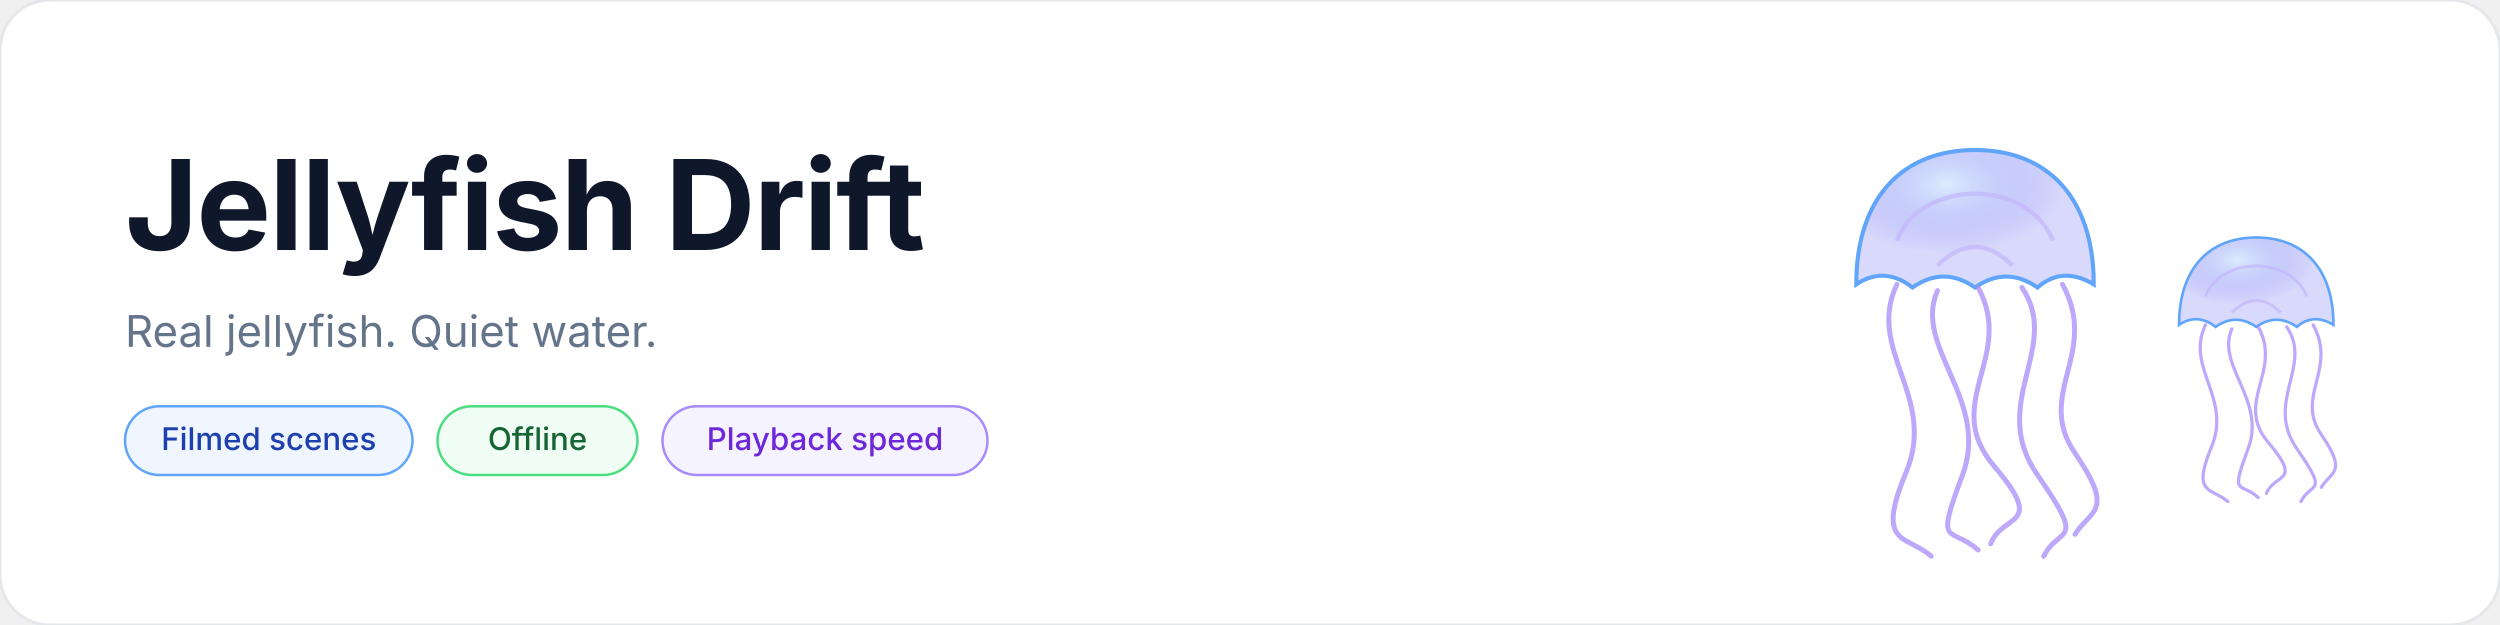
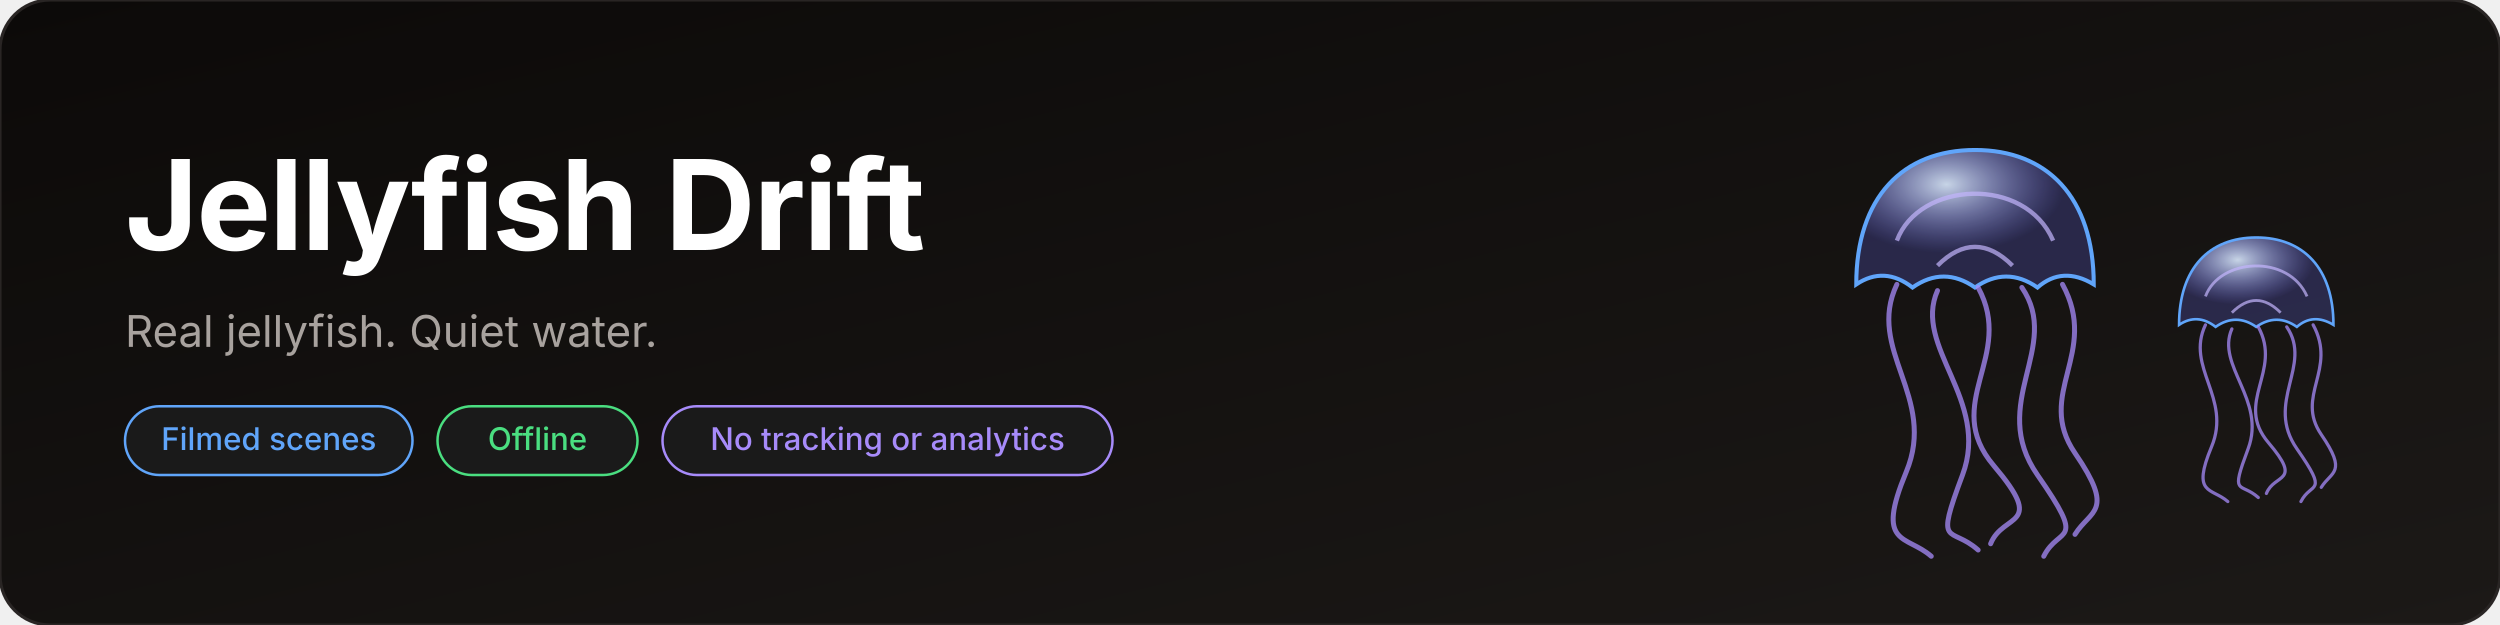
<svg xmlns="http://www.w3.org/2000/svg" width="800" height="200" viewBox="0 0 800 200" role="img" aria-labelledby="title desc">
  <style>
@keyframes drift{0%,100%{transform:translate(0,0)}50%{transform:translate(4px,-7px)}}
@keyframes frill{0%,100%{transform:rotate(-1deg)}50%{transform:rotate(2deg)}}
.float-a,.float-b,.filaments{transform-box:fill-box;transform-origin:center}
.float-a{animation:drift 6.4s ease-in-out infinite}.float-b{animation:drift 8.2s ease-in-out -3.2s infinite}
.filaments{animation:frill 4.8s ease-in-out -1.4s infinite}
@media(prefers-reduced-motion:reduce){.float-a,.float-b,.filaments{animation:none}}
</style>
  <defs>
    <linearGradient id="background" x2="1" y2="1">
      <stop stop-color="#0c0a09" />
      <stop offset="1" stop-color="#1c1917" />
    </linearGradient>
    <radialGradient id="bell" cx="38%" cy="25%">
      <stop stop-color="#dbeafe" stop-opacity=".9" />
      <stop offset="1" stop-color="#6366f1" stop-opacity=".25" />
    </radialGradient>
  </defs>
-   <rect width="800" height="200" rx="16" fill="#fff" stroke="#e5e7eb" />
+   <rect width="800" height="200" rx="16" fill="url(#background)" stroke="#292524" />
  <g font-family="system-ui,-apple-system,'Segoe UI',sans-serif">
-     <text x="40" y="80" fill="#0f172a" font-size="40" font-weight="700" letter-spacing="-.5">Jellyfish Drift</text>
-     <text x="40" y="111" fill="#64748b" font-size="14">Real jellyfish. Quiet water.</text>
+     <text x="40" y="80" fill="#fff" font-size="40" font-weight="700" letter-spacing="-.5">Jellyfish Drift</text>
+     <text x="40" y="111" fill="#a8a29e" font-size="14">Real jellyfish. Quiet water.</text>
    <g font-size="10" font-weight="500" text-anchor="middle">
-       <rect x="40" y="130" width="92" height="22" rx="11" fill="#eff6ff" stroke="#60a5fa" stroke-width=".8" />
-       <text x="86.0" y="144" fill="#1e40af">Filmed scenes</text>
-       <rect x="140" y="130" width="64" height="22" rx="11" fill="#f0fdf4" stroke="#4ade80" stroke-width=".8" />
-       <text x="172.0" y="144" fill="#166534">Offline</text>
-       <rect x="212" y="130" width="104" height="22" rx="11" fill="#f5f3ff" stroke="#a78bfa" stroke-width=".8" />
-       <text x="264.0" y="144" fill="#6d28d9">Playback speed</text>
+       <rect x="40" y="130" width="92" height="22" rx="11" fill="#1a1a1a" stroke="#60a5fa" stroke-width=".8" />
+       <text x="86.0" y="144" fill="#60a5fa">Filmed scenes</text>
+       <rect x="140" y="130" width="64" height="22" rx="11" fill="#1a1a1a" stroke="#4ade80" stroke-width=".8" />
+       <text x="172.0" y="144" fill="#4ade80">Offline</text>
+       <rect x="212" y="130" width="144" height="22" rx="11" fill="#1a1a1a" stroke="#a78bfa" stroke-width=".8" />
+       <text x="284.0" y="144" fill="#a78bfa">No tracking or analytics</text>
    </g>
  </g>
  <g transform="translate(570 36)">
    <g transform="translate(62 12)">
      <g class="float-a">
        <path d="M-38 43C-38 15-23 0 0 0S38 15 38 43Q28 37 20 44Q10 37 0 44Q-10 37-20 44Q-29 37-38 43Z" fill="url(#bell)" stroke="#60a5fa" stroke-width="1.3" />
        <path d="M-25 29C-18 10 16 8 25 29M-12 37Q0 25 12 37" fill="none" stroke="#c4b5fd" stroke-opacity=".7" stroke-width="1.4" />
        <g class="filaments" fill="none" stroke-linecap="round">
          <path d="M-25 43C-35 64-12 79-22 103S-22 123-14 130M-12 45C-20 63 5 80-4 104S-8 120 1 128M1 44C13 66-11 81 6 101S9 116 5 126M15 44C28 63 4 81 20 104S27 120 22 130M28 43C40 65 19 78 32 97S37 115 32 123" stroke="#a78bfa" stroke-opacity=".75" stroke-width="1.6" />
        </g>
      </g>
    </g>
    <g transform="translate(152 40) scale(.65)">
      <g class="float-b">
        <path d="M-38 43C-38 15-23 0 0 0S38 15 38 43Q28 37 20 44Q10 37 0 44Q-10 37-20 44Q-29 37-38 43Z" fill="url(#bell)" stroke="#60a5fa" stroke-width="1.3" />
        <path d="M-25 29C-18 10 16 8 25 29M-12 37Q0 25 12 37" fill="none" stroke="#c4b5fd" stroke-opacity=".7" stroke-width="1.4" />
        <g class="filaments" fill="none" stroke-linecap="round">
          <path d="M-25 43C-35 64-12 79-22 103S-22 123-14 130M-12 45C-20 63 5 80-4 104S-8 120 1 128M1 44C13 66-11 81 6 101S9 116 5 126M15 44C28 63 4 81 20 104S27 120 22 130M28 43C40 65 19 78 32 97S37 115 32 123" stroke="#a78bfa" stroke-opacity=".75" stroke-width="1.6" />
        </g>
      </g>
    </g>
  </g>
</svg>
